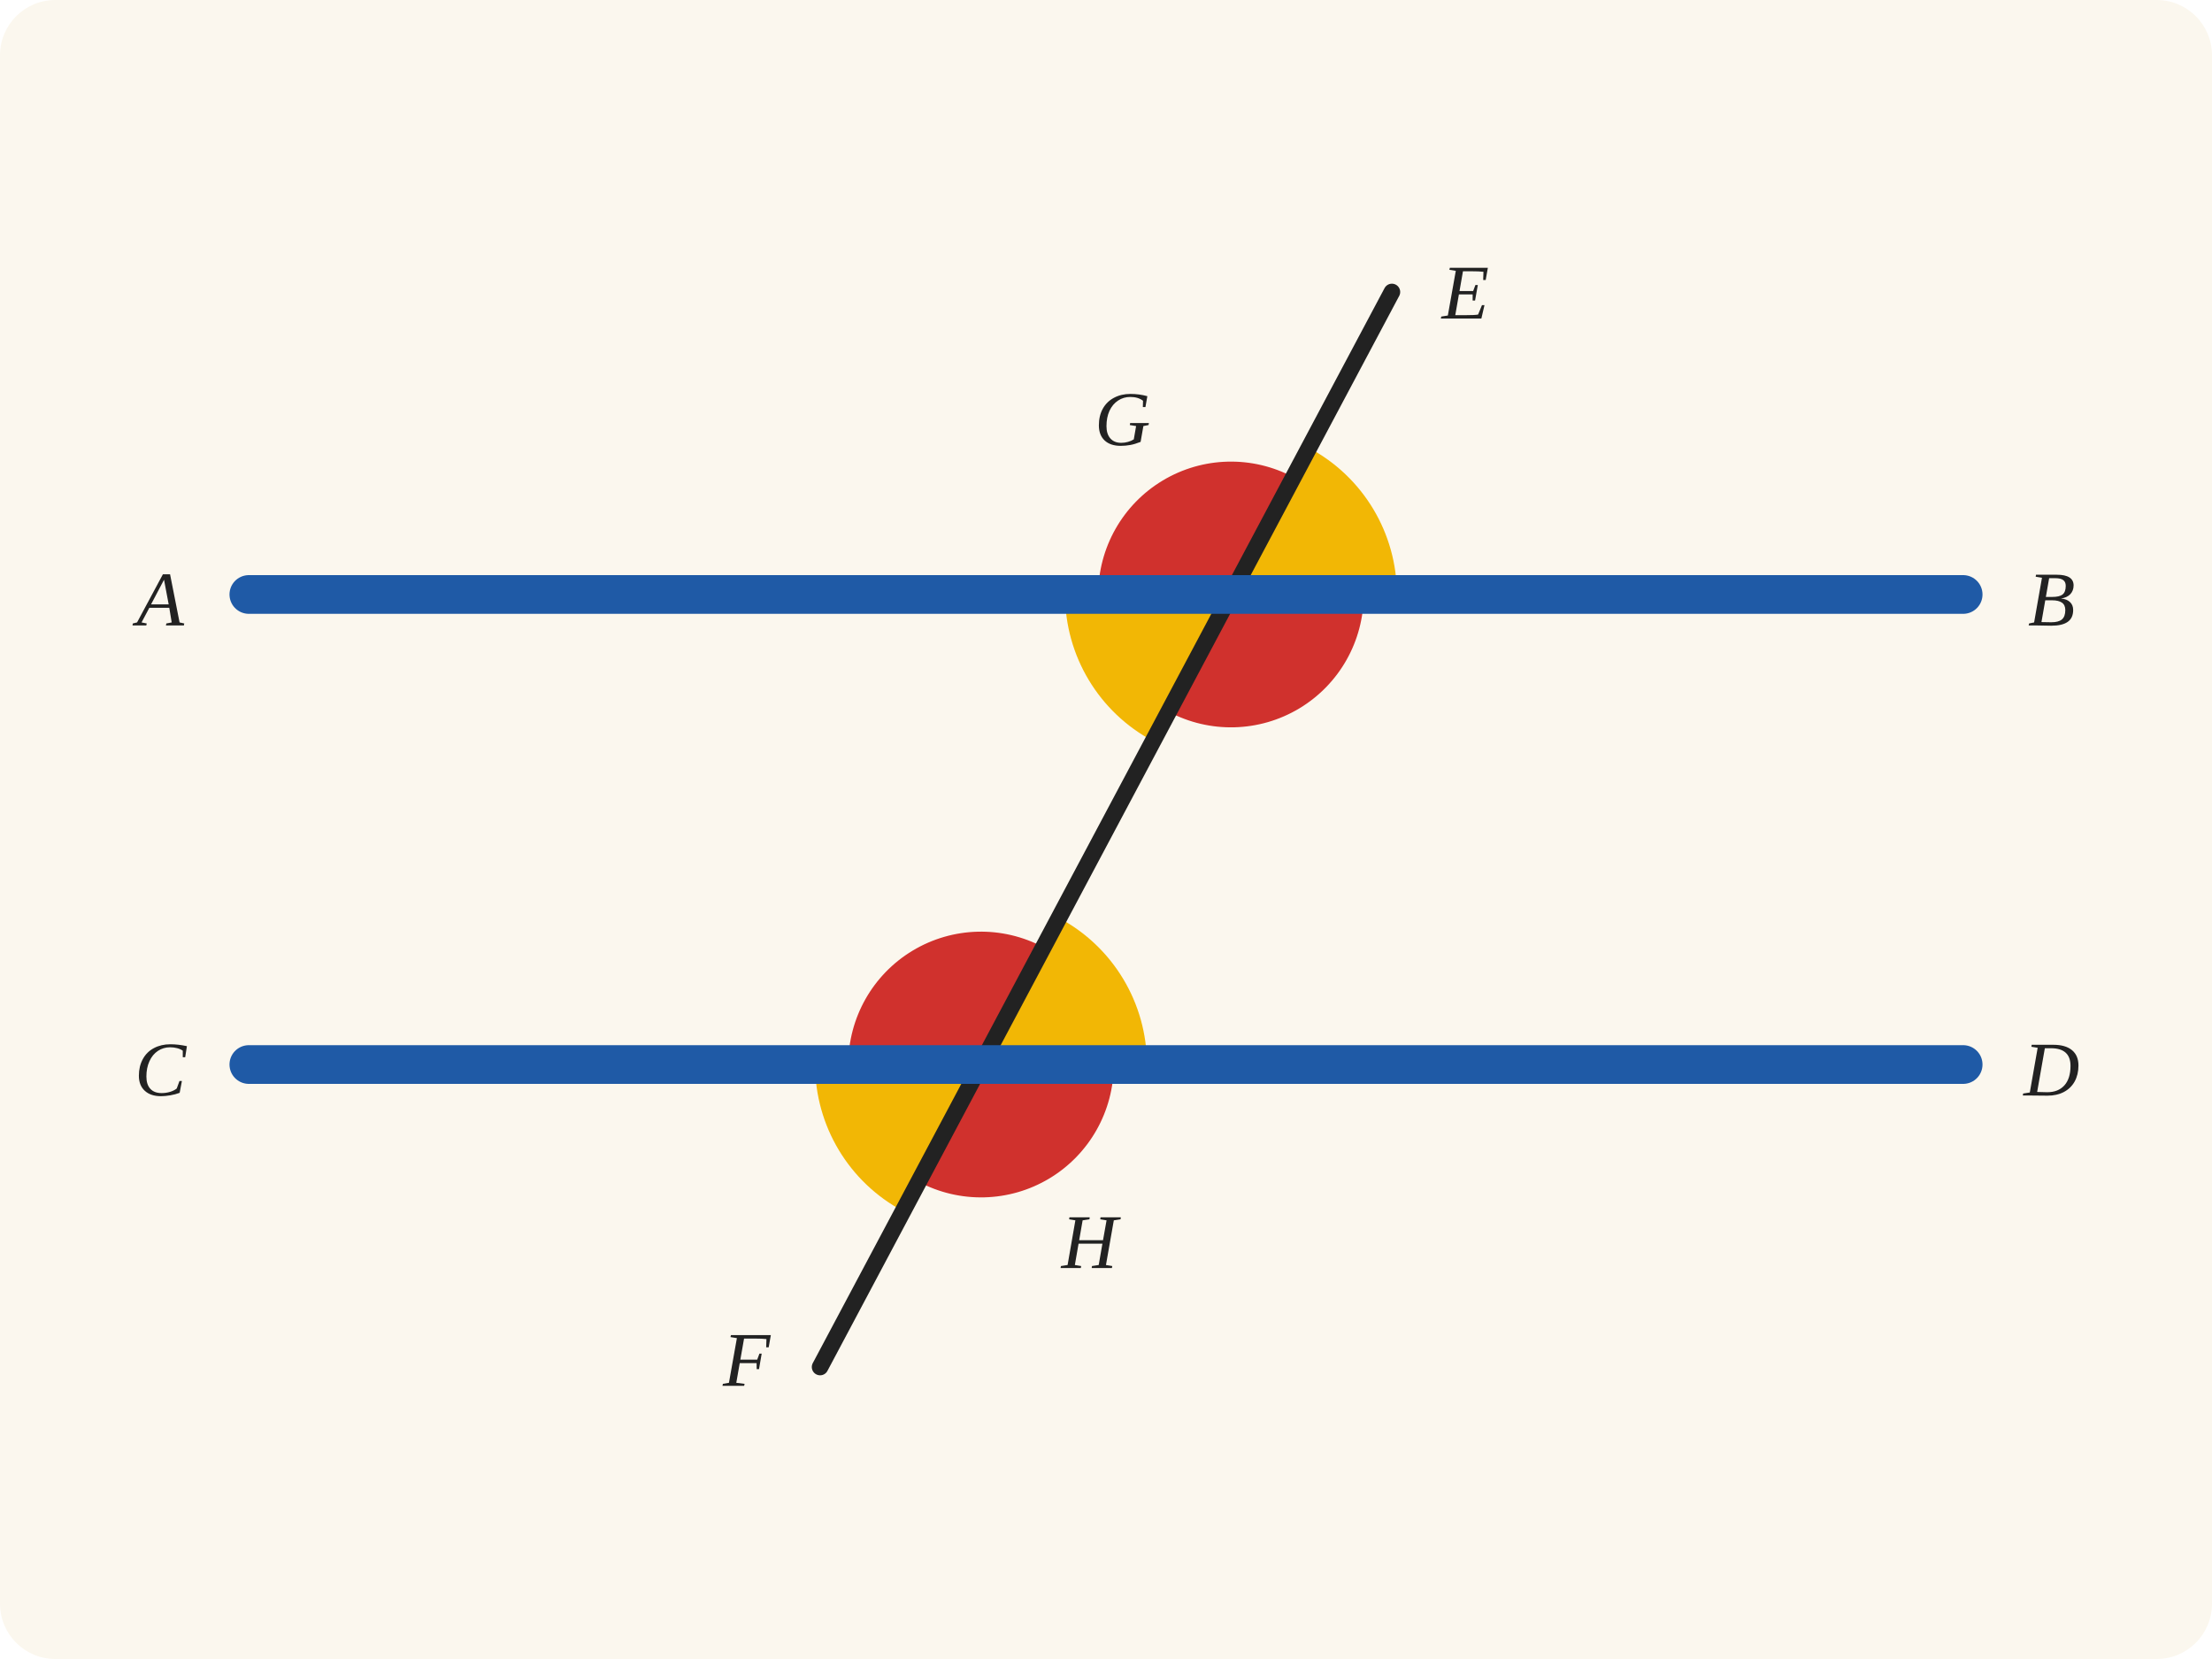
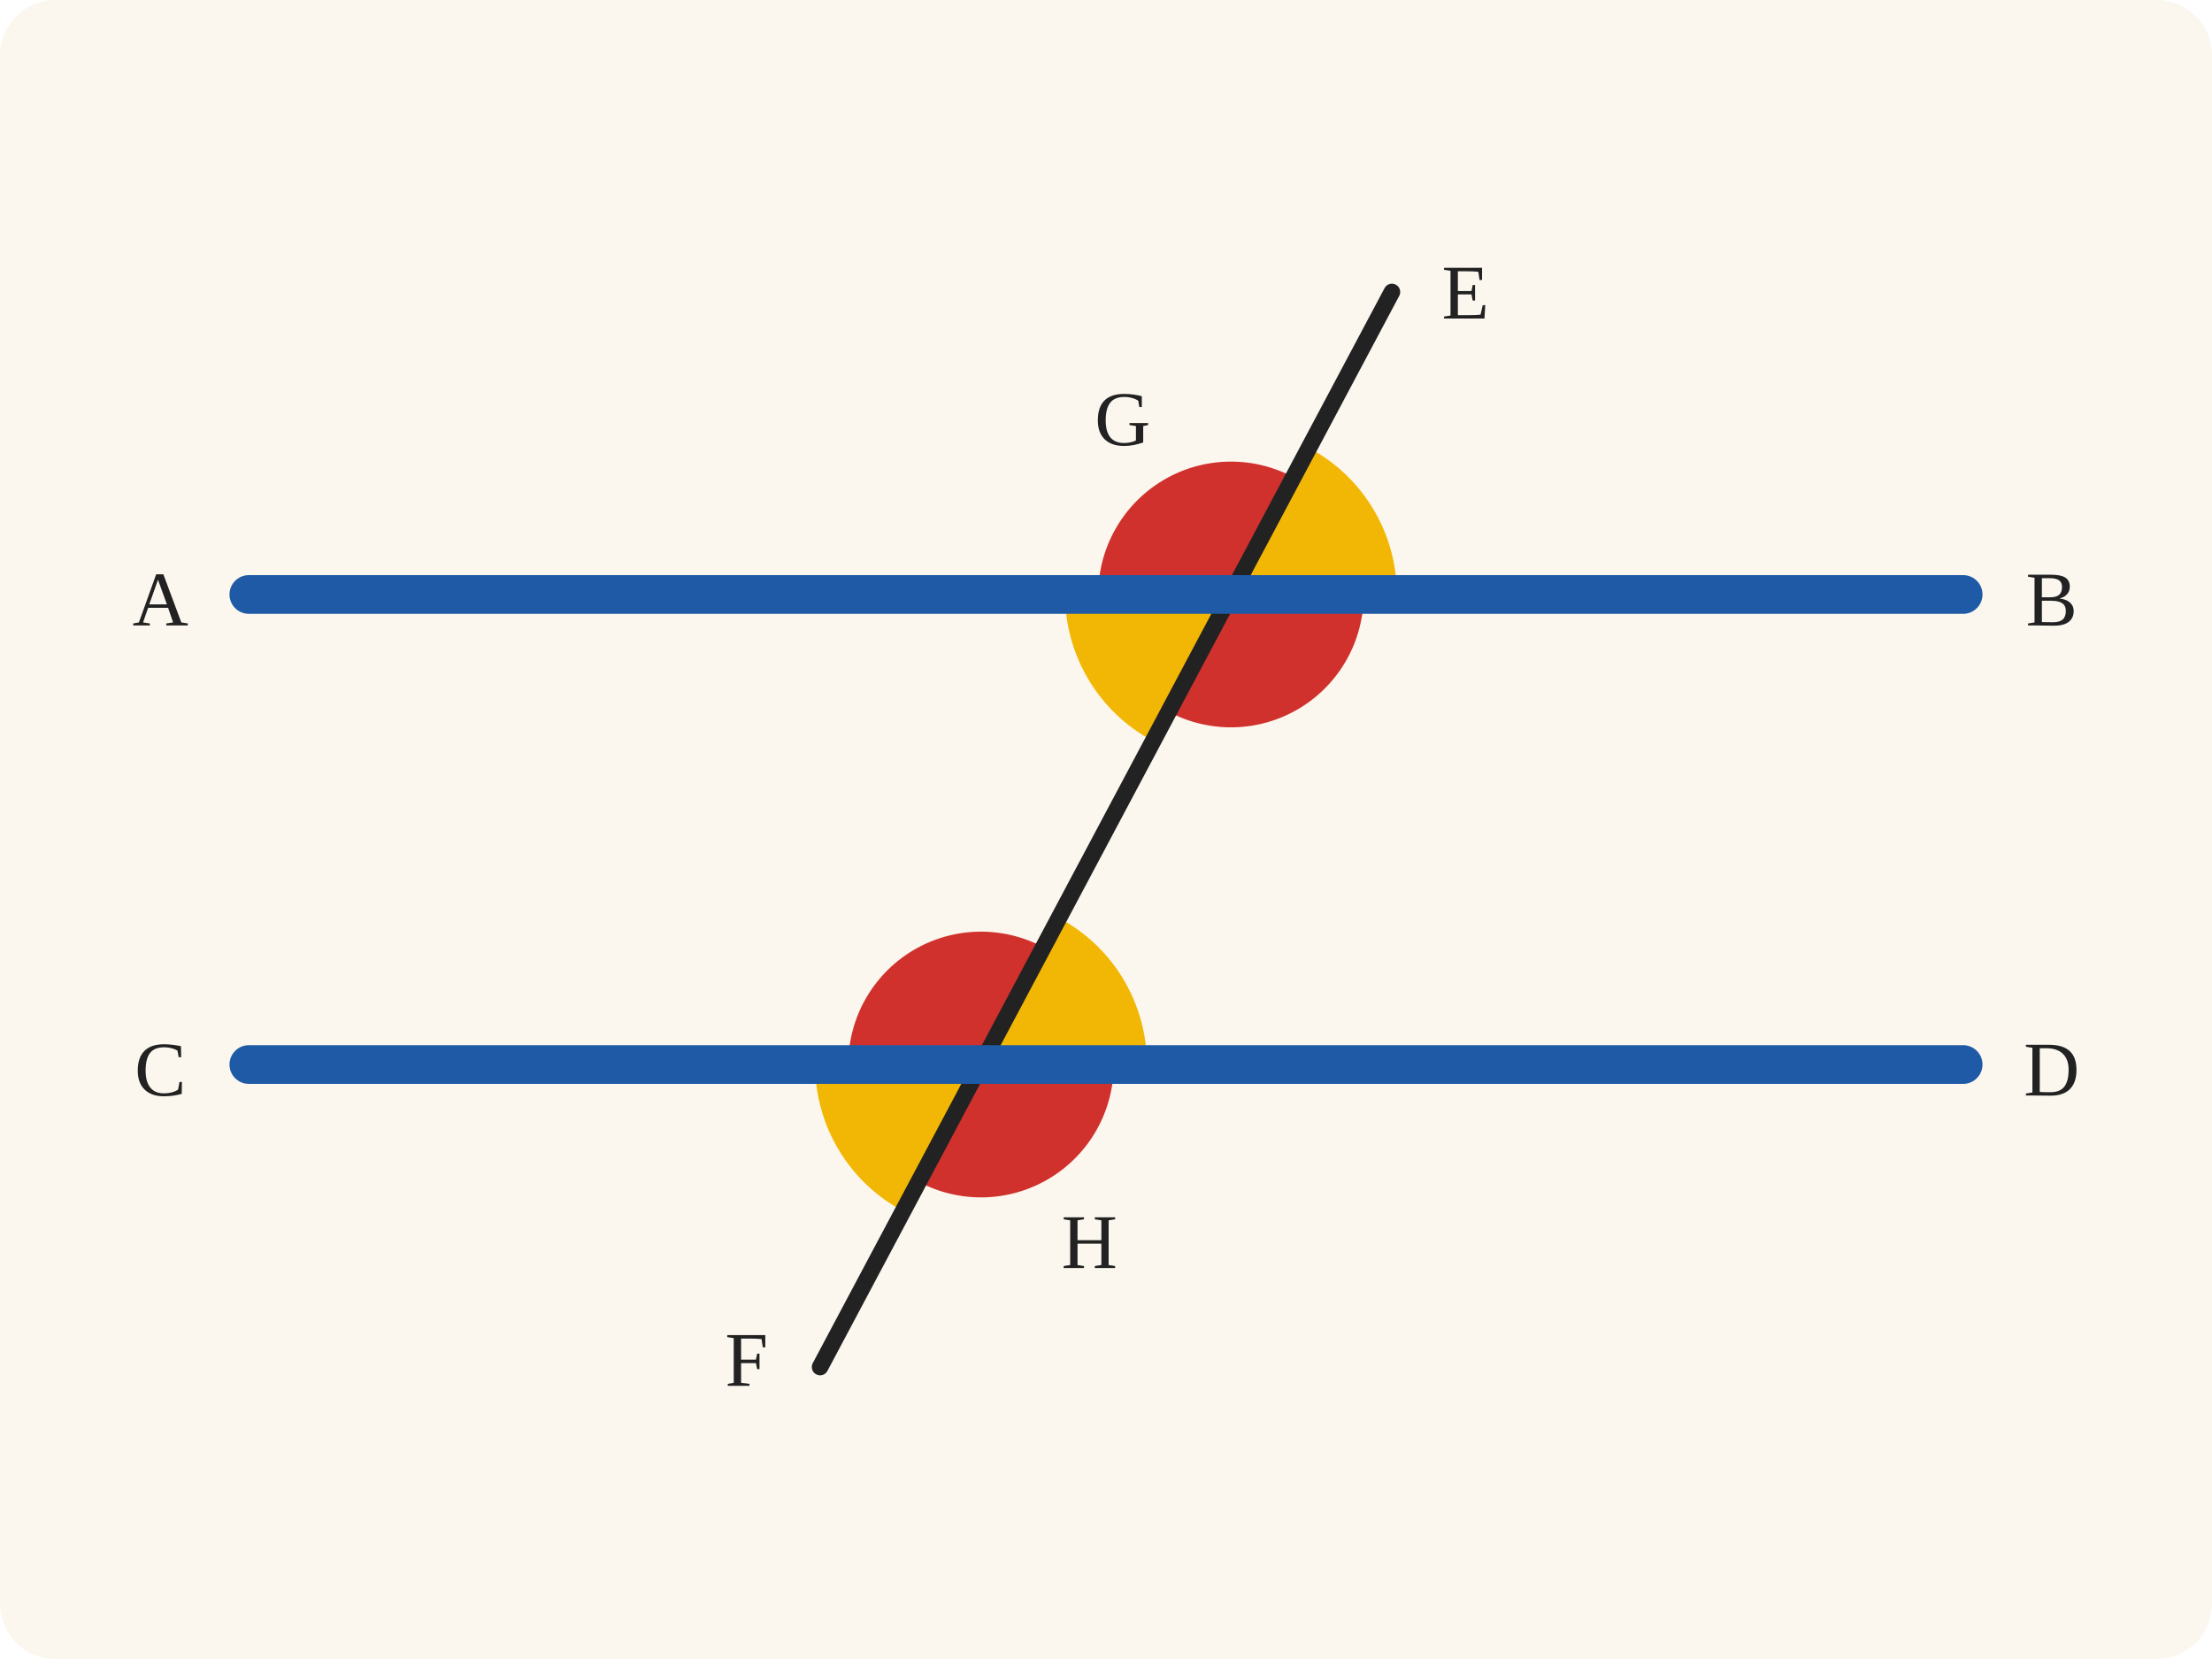
<svg xmlns="http://www.w3.org/2000/svg" viewBox="0 0 400 300" font-family="Georgia, 'Times New Roman', serif">
  <rect x="0" y="0" width="400" height="300" rx="10" fill="#fbf7ee" />
  <path d="M222.6,107.5 L236.7,81.0 A30,30 0 0,1 252.6,107.5 Z" fill="#f2b705" />
  <path d="M222.6,107.5 L208.5,134.0 A30,30 0 0,1 192.6,107.5 Z" fill="#f2b705" />
  <path d="M222.6,107.5 L246.6,107.5 A24,24 0 0,1 211.3,128.7 Z" fill="#d0312d" />
  <path d="M222.6,107.5 L198.6,107.5 A24,24 0 0,1 233.9,86.3 Z" fill="#d0312d" />
  <path d="M177.4,192.5 L191.5,166.0 A30,30 0 0,1 207.4,192.5 Z" fill="#f2b705" />
  <path d="M177.4,192.5 L163.3,219.0 A30,30 0 0,1 147.4,192.5 Z" fill="#f2b705" />
  <path d="M177.4,192.5 L201.4,192.5 A24,24 0 0,1 166.1,213.7 Z" fill="#d0312d" />
  <path d="M177.4,192.5 L153.4,192.5 A24,24 0 0,1 188.7,171.3 Z" fill="#d0312d" />
  <line x1="251.7" y1="52.8" x2="148.3" y2="247.2" stroke="#222222" stroke-width="3" stroke-linecap="round" />
  <line x1="45.0" y1="107.5" x2="355.0" y2="107.5" stroke="#1f5aa6" stroke-width="7" stroke-linecap="round" />
  <line x1="45.0" y1="192.5" x2="355.0" y2="192.5" stroke="#1f5aa6" stroke-width="7" stroke-linecap="round" />
-   <g font-style="italic" font-size="14" fill="#222222" text-anchor="middle">
+   <g font-size="14" fill="#222222" text-anchor="middle">
    <text x="29" y="113.1">A</text>
    <text x="371" y="113.1">B</text>
    <text x="29" y="198.1">C</text>
    <text x="371" y="198.1">D</text>
    <text x="265" y="57.6">E</text>
    <text x="135" y="250.6">F</text>
    <text x="203" y="80.5">G</text>
    <text x="197" y="229.3">H</text>
  </g>
</svg>
